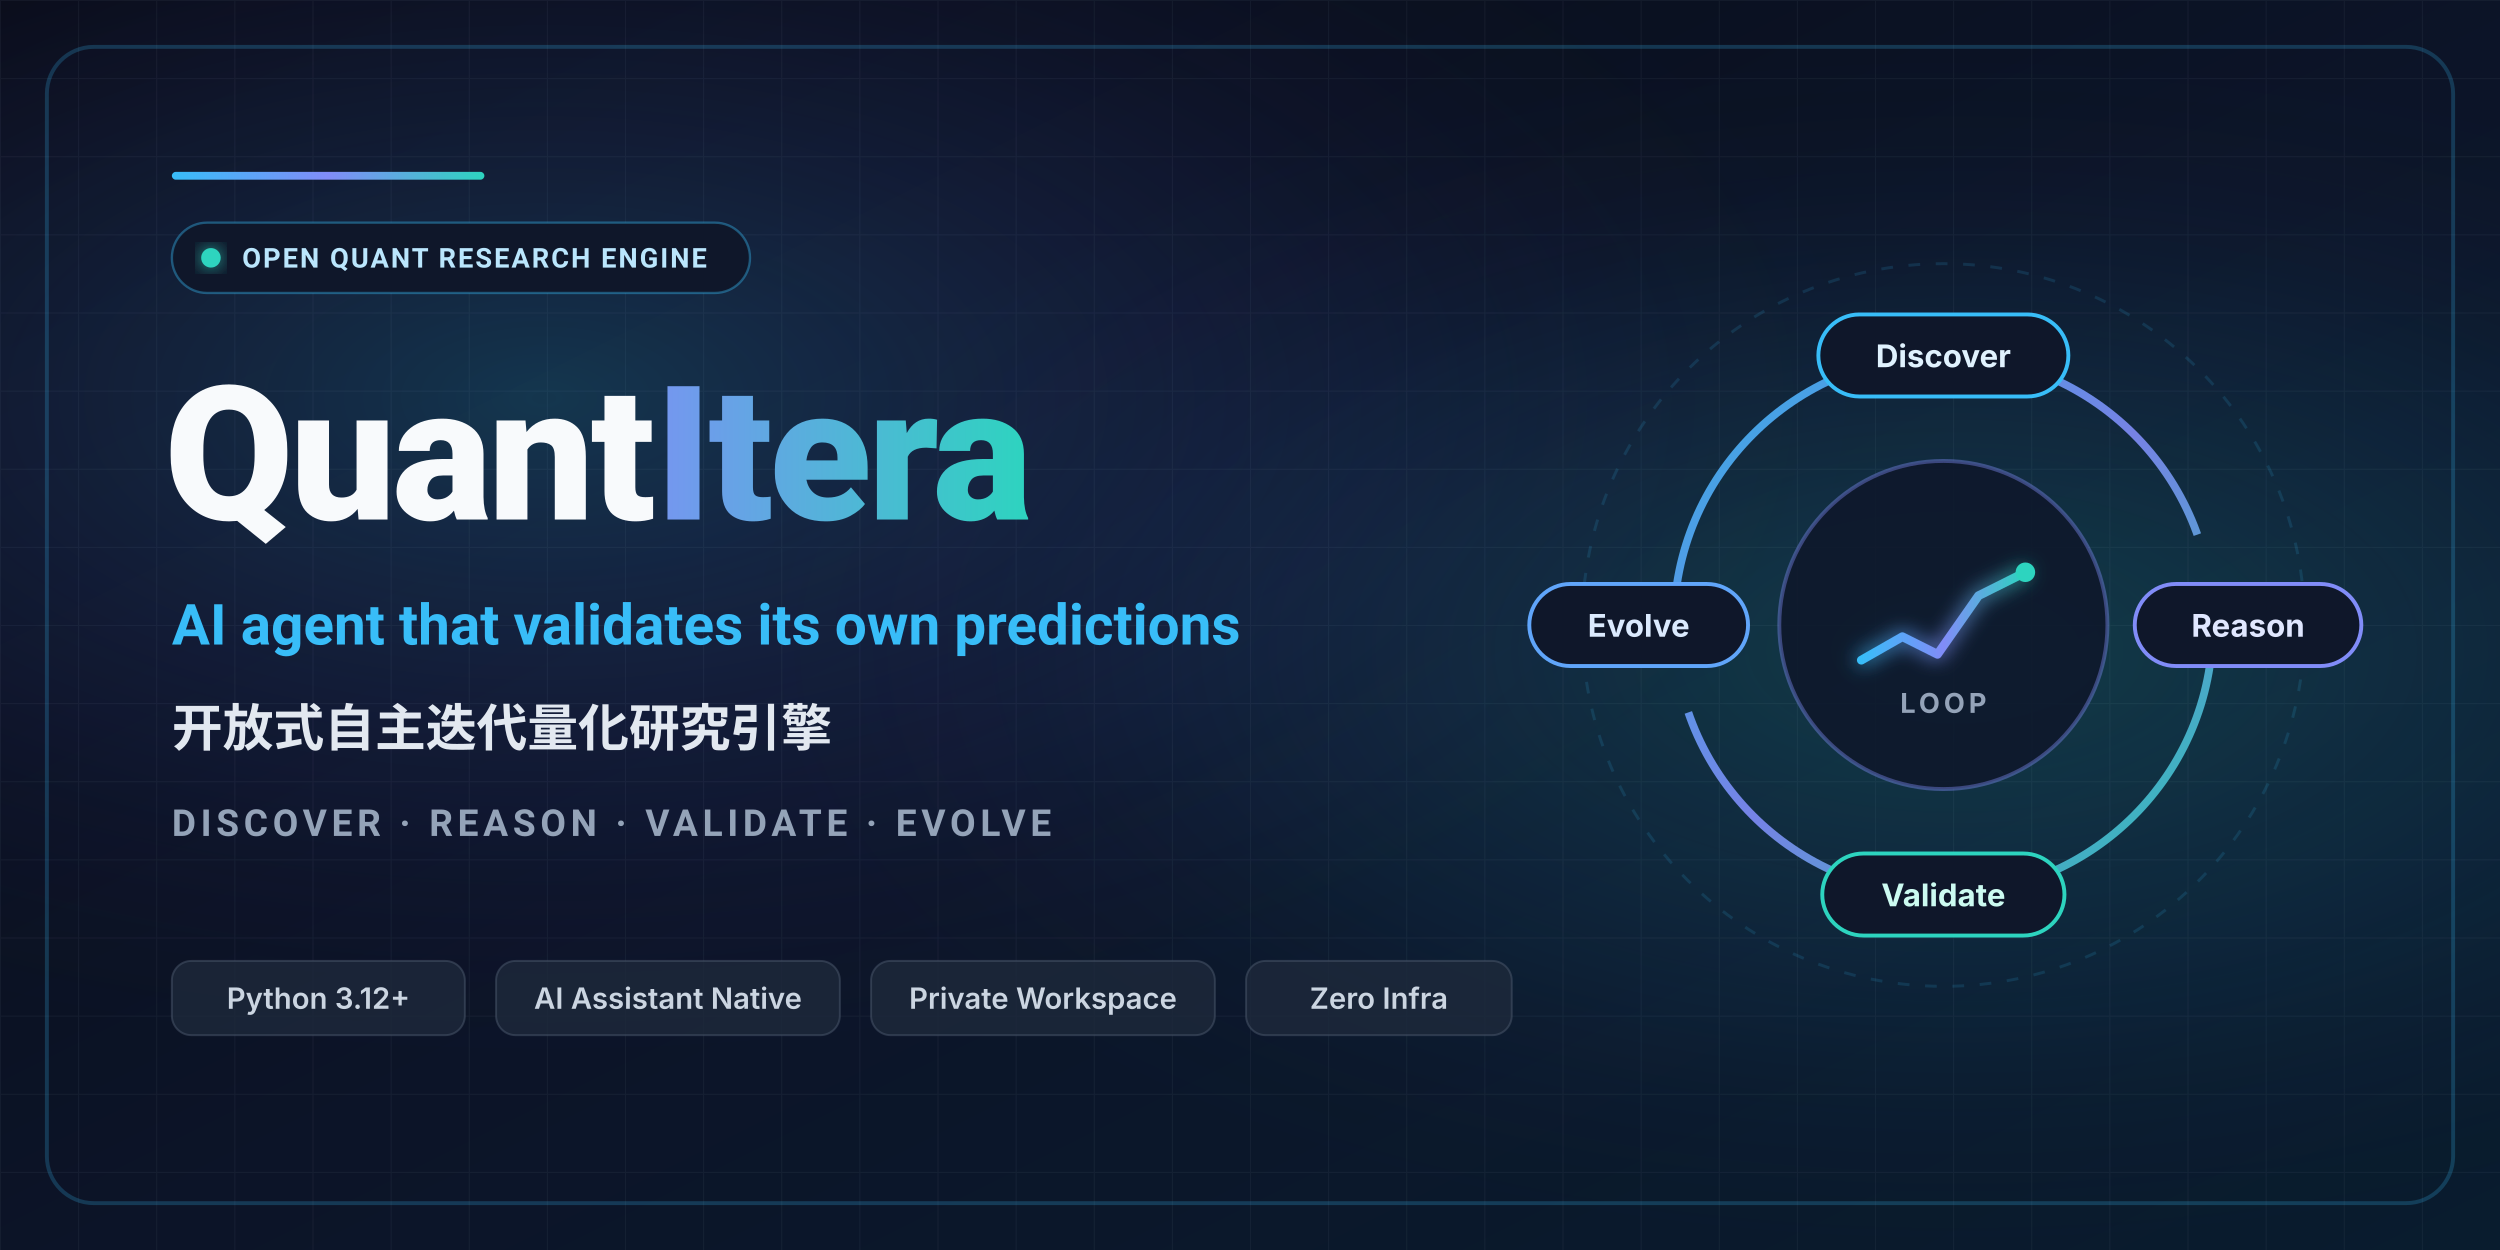
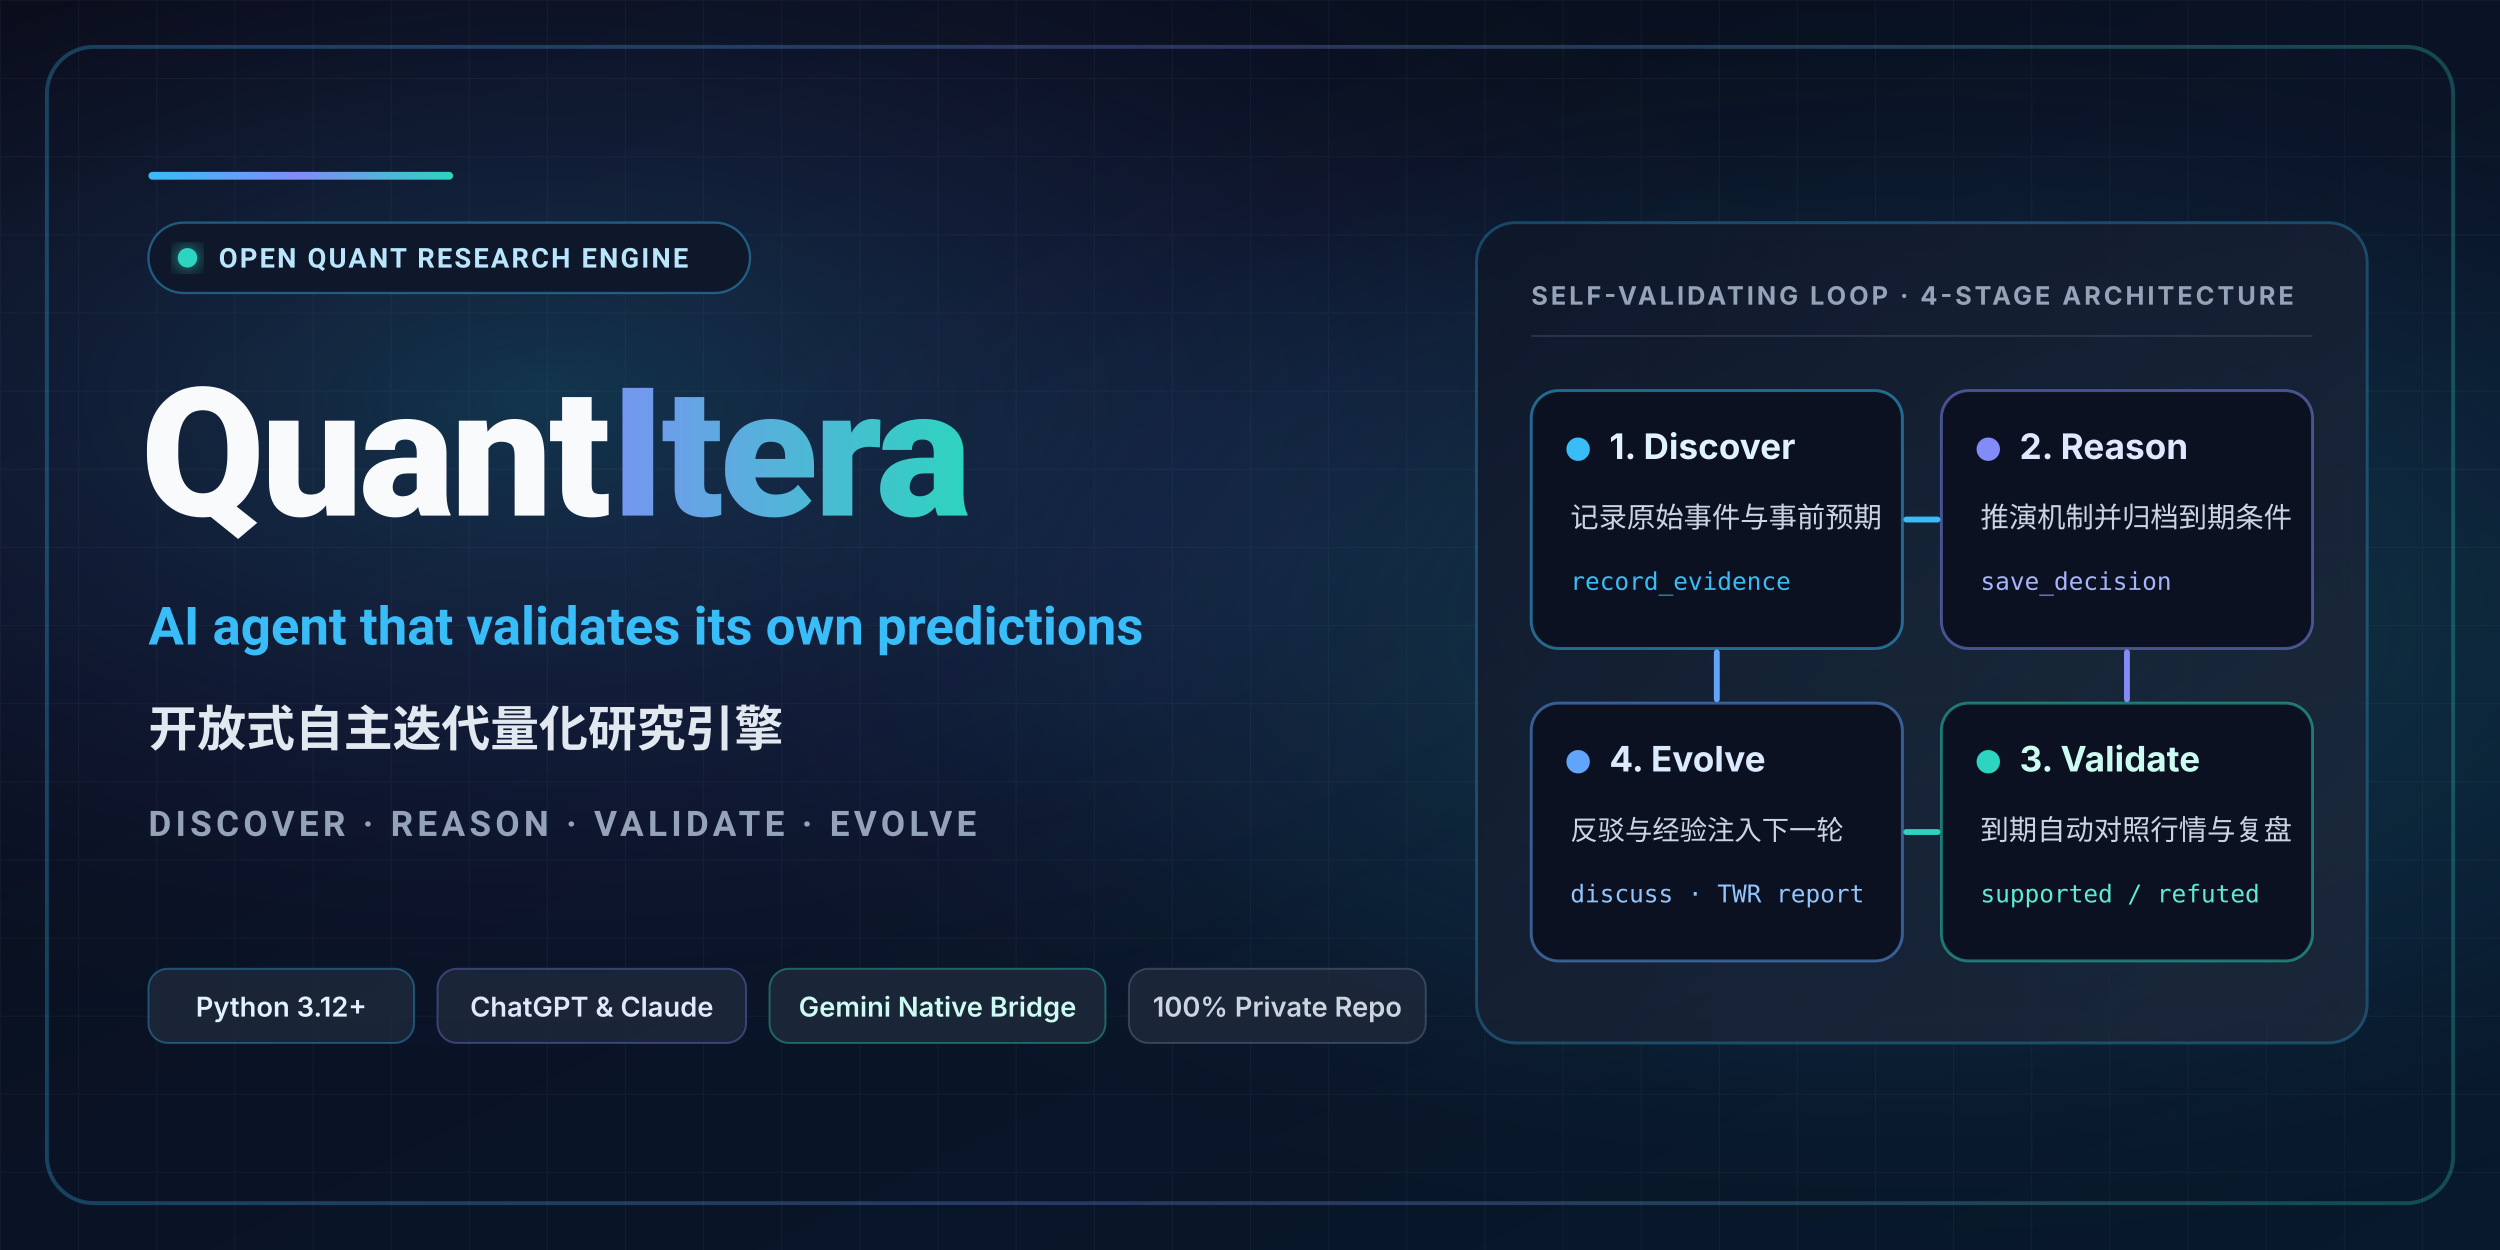
<svg xmlns="http://www.w3.org/2000/svg" viewBox="0 0 1280 640" width="1280" height="640" role="img" aria-label="QuantItera — AI agent that validates its own predictions">
  <defs>
    <linearGradient id="bg" x1="0%" y1="0%" x2="100%" y2="100%">
-       <stop offset="0%" stop-color="#070B14" />
-       <stop offset="52%" stop-color="#0C1428" />
-       <stop offset="100%" stop-color="#091C2E" />
+       <stop offset="0%" stop-color="#060A12" />
+       <stop offset="50%" stop-color="#0A1326" />
+       <stop offset="100%" stop-color="#07192B" />
    </linearGradient>
    <radialGradient id="glowLeft" cx="22%" cy="32%" r="55%">
      <stop offset="0%" stop-color="#38BDF8" stop-opacity="0.22" />
      <stop offset="60%" stop-color="#6366F1" stop-opacity="0.06" />
-       <stop offset="100%" stop-color="#070B14" stop-opacity="0" />
+       <stop offset="100%" stop-color="#060A12" stop-opacity="0" />
    </radialGradient>
-     <radialGradient id="glowRight" cx="78%" cy="52%" r="50%">
+     <radialGradient id="glowRight" cx="76%" cy="50%" r="52%">
      <stop offset="0%" stop-color="#2DD4BF" stop-opacity="0.20" />
-       <stop offset="60%" stop-color="#38BDF8" stop-opacity="0.05" />
-       <stop offset="100%" stop-color="#070B14" stop-opacity="0" />
+       <stop offset="60%" stop-color="#38BDF8" stop-opacity="0.06" />
+       <stop offset="100%" stop-color="#060A12" stop-opacity="0" />
    </radialGradient>
    <linearGradient id="accent" x1="0%" y1="0%" x2="100%" y2="0%">
      <stop offset="0%" stop-color="#38BDF8" />
      <stop offset="50%" stop-color="#818CF8" />
      <stop offset="100%" stop-color="#2DD4BF" />
    </linearGradient>
-     <linearGradient id="loopStroke" x1="0%" y1="0%" x2="100%" y2="100%">
-       <stop offset="0%" stop-color="#38BDF8" />
-       <stop offset="50%" stop-color="#818CF8" />
-       <stop offset="100%" stop-color="#2DD4BF" />
+     <linearGradient id="cardGrad" x1="0%" y1="0%" x2="100%" y2="100%">
+       <stop offset="0%" stop-color="#0F172A" stop-opacity="0.92" />
+       <stop offset="100%" stop-color="#1E293B" stop-opacity="0.75" />
    </linearGradient>
    <pattern id="grid" width="40" height="40" patternUnits="userSpaceOnUse">
-       <path d="M 40 0 L 0 0 0 40" fill="none" stroke="#94A3B8" stroke-opacity="0.07" stroke-width="1" />
+       <path d="M 40 0 L 0 0 0 40" fill="none" stroke="#94A3B8" stroke-opacity="0.06" stroke-width="1" />
    </pattern>
    <filter id="softGlow" x="-30%" y="-30%" width="160%" height="160%">
      <feGaussianBlur stdDeviation="5" result="blur" />
      <feMerge>
        <feMergeNode in="blur" />
        <feMergeNode in="SourceGraphic" />
      </feMerge>
    </filter>
  </defs>
  <rect width="1280" height="640" fill="url(#bg)" />
  <rect width="1280" height="640" fill="url(#grid)" />
  <rect width="1280" height="640" fill="url(#glowLeft)" />
  <rect width="1280" height="640" fill="url(#glowRight)" />
-   <rect x="24" y="24" width="1232" height="592" rx="24" fill="none" stroke="#38BDF8" stroke-opacity="0.22" stroke-width="2" />
-   <rect x="88" y="88" width="160" height="4" rx="2" fill="url(#accent)" />
-   <g transform="translate(88, 114)">
-     <rect width="296" height="36" rx="18" fill="#0F172A" stroke="#38BDF8" stroke-opacity="0.38" stroke-width="1.2" />
+   <rect x="24" y="24" width="1232" height="592" rx="24" fill="none" stroke="url(#accent)" stroke-opacity="0.28" stroke-width="2" />
+   <rect x="76" y="88" width="156" height="4" rx="2" fill="url(#accent)" />
+   <g transform="translate(76, 114)">
+     <rect width="308" height="36" rx="18" fill="#0F172A" stroke="#38BDF8" stroke-opacity="0.4" stroke-width="1.2" />
    <circle cx="20" cy="18" r="5" fill="#2DD4BF" filter="url(#softGlow)" />
-     <text x="36" y="23" font-family="-apple-system, BlinkMacSystemFont, 'Segoe UI', Roboto, Helvetica, Arial, sans-serif" font-size="14" font-weight="600" letter-spacing="1" fill="#BAE6FD">OPEN QUANT RESEARCH ENGINE</text>
+     <text x="36" y="23" font-family="-apple-system, BlinkMacSystemFont, 'Segoe UI', Roboto, Helvetica, Arial, sans-serif" font-size="14" font-weight="700" letter-spacing="1.1" fill="#BAE6FD">OPEN QUANT RESEARCH ENGINE</text>
  </g>
-   <text x="84" y="266" font-family="-apple-system, BlinkMacSystemFont, 'Segoe UI', Roboto, Helvetica, Arial, sans-serif" font-size="96" font-weight="800" letter-spacing="-1.8" fill="#F8FAFC">Quant<tspan fill="url(#accent)">Itera</tspan>
+   <text x="72" y="264" font-family="-apple-system, BlinkMacSystemFont, 'Segoe UI', Roboto, Helvetica, Arial, sans-serif" font-size="92" font-weight="800" letter-spacing="-1.8" fill="#F8FAFC">Quant<tspan fill="url(#accent)">Itera</tspan>
  </text>
-   <text x="88" y="330" font-family="-apple-system, BlinkMacSystemFont, 'Segoe UI', Roboto, Helvetica, Arial, sans-serif" font-size="29" font-weight="700" fill="#38BDF8">AI agent that validates its own predictions</text>
-   <text x="88" y="382" font-family="'PingFang SC', 'Microsoft YaHei', -apple-system, BlinkMacSystemFont, 'Segoe UI', sans-serif" font-size="26" font-weight="600" fill="#E2E8F0">开放式自主迭代量化研究引擎</text>
-   <text x="88" y="428" font-family="-apple-system, BlinkMacSystemFont, 'Segoe UI', Roboto, Helvetica, Arial, sans-serif" font-size="19" font-weight="600" letter-spacing="2.4" fill="#94A3B8">DISCOVER · REASON · VALIDATE · EVOLVE</text>
-   <g transform="translate(88, 492)" font-family="-apple-system, BlinkMacSystemFont, 'Segoe UI', 'PingFang SC', 'Microsoft YaHei', sans-serif" font-size="15" font-weight="600">
-     <rect x="0" y="0" width="150" height="38" rx="10" fill="#1E293B" fill-opacity="0.78" stroke="#475569" stroke-opacity="0.55" />
-     <text x="75" y="24.5" text-anchor="middle" fill="#CBD5E1">Python 3.12+</text>
-     <rect x="166" y="0" width="176" height="38" rx="10" fill="#1E293B" fill-opacity="0.78" stroke="#475569" stroke-opacity="0.55" />
-     <text x="254" y="24.5" text-anchor="middle" fill="#CBD5E1">AI Assistant Native</text>
-     <rect x="358" y="0" width="176" height="38" rx="10" fill="#1E293B" fill-opacity="0.78" stroke="#475569" stroke-opacity="0.55" />
-     <text x="446" y="24.5" text-anchor="middle" fill="#CBD5E1">Private Workspace</text>
-     <rect x="550" y="0" width="136" height="38" rx="10" fill="#1E293B" fill-opacity="0.78" stroke="#475569" stroke-opacity="0.55" />
-     <text x="618" y="24.5" text-anchor="middle" fill="#CBD5E1">Zero Infra</text>
+   <text x="76" y="330" font-family="-apple-system, BlinkMacSystemFont, 'Segoe UI', Roboto, Helvetica, Arial, sans-serif" font-size="27" font-weight="700" fill="#38BDF8">AI agent that validates its own predictions</text>
+   <text x="76" y="382" font-family="'PingFang SC', 'Microsoft YaHei', -apple-system, BlinkMacSystemFont, 'Segoe UI', sans-serif" font-size="25" font-weight="600" fill="#E2E8F0">开放式自主迭代量化研究引擎</text>
+   <text x="76" y="428" font-family="-apple-system, BlinkMacSystemFont, 'Segoe UI', Roboto, Helvetica, Arial, sans-serif" font-size="18" font-weight="600" letter-spacing="2.2" fill="#94A3B8">DISCOVER · REASON · VALIDATE · EVOLVE</text>
+   <g transform="translate(76, 496)" font-family="-apple-system, BlinkMacSystemFont, 'Segoe UI', 'PingFang SC', 'Microsoft YaHei', sans-serif" font-size="14" font-weight="600">
+     <rect x="0" y="0" width="136" height="38" rx="10" fill="#1E293B" fill-opacity="0.82" stroke="#38BDF8" stroke-opacity="0.35" />
+     <text x="68" y="24.5" text-anchor="middle" fill="#E0F2FE">Python 3.12+</text>
+     <rect x="148" y="0" width="158" height="38" rx="10" fill="#1E293B" fill-opacity="0.82" stroke="#818CF8" stroke-opacity="0.35" />
+     <text x="227" y="24.5" text-anchor="middle" fill="#E0E7FF">ChatGPT &amp; Claude</text>
+     <rect x="318" y="0" width="172" height="38" rx="10" fill="#1E293B" fill-opacity="0.82" stroke="#2DD4BF" stroke-opacity="0.4" />
+     <text x="404" y="24.5" text-anchor="middle" fill="#CCFBF1">Gemini Native Bridge</text>
+     <rect x="502" y="0" width="152" height="38" rx="10" fill="#1E293B" fill-opacity="0.82" stroke="#64748B" stroke-opacity="0.45" />
+     <text x="578" y="24.5" text-anchor="middle" fill="#CBD5E1">100% Private Repo</text>
  </g>
-   <g transform="translate(995, 320)">
-     <circle cx="0" cy="0" r="185" fill="none" stroke="#38BDF8" stroke-opacity="0.14" stroke-width="1.5" stroke-dasharray="6 8" />
-     <circle cx="0" cy="0" r="138" fill="none" stroke="url(#loopStroke)" stroke-width="4" stroke-opacity="0.9" stroke-dasharray="172 44" />
-     <circle cx="0" cy="0" r="84" fill="#0F172A" fill-opacity="0.86" stroke="#818CF8" stroke-opacity="0.4" stroke-width="2" />
-     <path d="M -42 18 L -21 6 L -3 15 L 18 -15 L 42 -27" fill="none" stroke="url(#accent)" stroke-width="4.5" stroke-linecap="round" stroke-linejoin="round" filter="url(#softGlow)" />
-     <circle cx="42" cy="-27" r="5" fill="#2DD4BF" />
-     <text x="0" y="45" text-anchor="middle" font-family="-apple-system, BlinkMacSystemFont, 'Segoe UI', sans-serif" font-size="14" font-weight="700" letter-spacing="2" fill="#94A3B8">LOOP</text>
-     <g transform="translate(0, -138)">
-       <rect x="-64" y="-21" width="128" height="42" rx="21" fill="#0F172A" stroke="#38BDF8" stroke-width="2" />
-       <text x="0" y="6" text-anchor="middle" font-family="-apple-system, BlinkMacSystemFont, 'Segoe UI', sans-serif" font-size="16" font-weight="700" fill="#E0F2FE">Discover</text>
+   <g transform="translate(756, 114)">
+     <rect x="0" y="0" width="456" height="420" rx="20" fill="url(#cardGrad)" stroke="#38BDF8" stroke-opacity="0.28" stroke-width="1.5" />
+     <text x="28" y="42" font-family="-apple-system, BlinkMacSystemFont, 'Segoe UI', sans-serif" font-size="13" font-weight="700" letter-spacing="1.5" fill="#94A3B8">SELF-VALIDATING LOOP · 4-STAGE ARCHITECTURE</text>
+     <line x1="28" y1="58" x2="428" y2="58" stroke="#334155" stroke-opacity="0.7" stroke-width="1" />
+     <g transform="translate(28, 86)">
+       <rect width="190" height="132" rx="14" fill="#0B1120" stroke="#38BDF8" stroke-opacity="0.5" stroke-width="1.5" />
+       <circle cx="24" cy="30" r="6" fill="#38BDF8" />
+       <text x="40" y="35" font-family="-apple-system, BlinkMacSystemFont, 'Segoe UI', sans-serif" font-size="18" font-weight="700" fill="#E0F2FE">1. Discover</text>
+       <text x="20" y="70" font-family="'PingFang SC', 'Microsoft YaHei', sans-serif" font-size="14.5" fill="#CBD5E1">记录原始事件与事前预期</text>
+       <text x="20" y="102" font-family="Consolas, monospace" font-size="12.5" fill="#38BDF8">record_evidence</text>
    </g>
-     <g transform="translate(156, 0)">
-       <rect x="-58" y="-21" width="116" height="42" rx="21" fill="#0F172A" stroke="#818CF8" stroke-width="2" />
-       <text x="0" y="6" text-anchor="middle" font-family="-apple-system, BlinkMacSystemFont, 'Segoe UI', sans-serif" font-size="16" font-weight="700" fill="#E0E7FF">Reason</text>
+     <g transform="translate(238, 86)">
+       <rect width="190" height="132" rx="14" fill="#0B1120" stroke="#818CF8" stroke-opacity="0.5" stroke-width="1.5" />
+       <circle cx="24" cy="30" r="6" fill="#818CF8" />
+       <text x="40" y="35" font-family="-apple-system, BlinkMacSystemFont, 'Segoe UI', sans-serif" font-size="18" font-weight="700" fill="#E0E7FF">2. Reason</text>
+       <text x="20" y="70" font-family="'PingFang SC', 'Microsoft YaHei', sans-serif" font-size="14.5" fill="#CBD5E1">推演机制并归档到期条件</text>
+       <text x="20" y="102" font-family="Consolas, monospace" font-size="12.5" fill="#A5B4FC">save_decision</text>
    </g>
-     <g transform="translate(0, 138)">
-       <rect x="-62" y="-21" width="124" height="42" rx="21" fill="#0F172A" stroke="#2DD4BF" stroke-width="2" />
-       <text x="0" y="6" text-anchor="middle" font-family="-apple-system, BlinkMacSystemFont, 'Segoe UI', sans-serif" font-size="16" font-weight="700" fill="#CCFBF1">Validate</text>
+     <g transform="translate(238, 246)">
+       <rect width="190" height="132" rx="14" fill="#0B1120" stroke="#2DD4BF" stroke-opacity="0.5" stroke-width="1.5" />
+       <circle cx="24" cy="30" r="6" fill="#2DD4BF" />
+       <text x="40" y="35" font-family="-apple-system, BlinkMacSystemFont, 'Segoe UI', sans-serif" font-size="18" font-weight="700" fill="#CCFBF1">3. Validate</text>
+       <text x="20" y="70" font-family="'PingFang SC', 'Microsoft YaHei', sans-serif" font-size="14.5" fill="#CBD5E1">到期自动对照行情与复盘</text>
+       <text x="20" y="102" font-family="Consolas, monospace" font-size="12.5" fill="#5EEAD4">supported / refuted</text>
    </g>
-     <g transform="translate(-156, 0)">
-       <rect x="-56" y="-21" width="112" height="42" rx="21" fill="#0F172A" stroke="#60A5FA" stroke-width="2" />
-       <text x="0" y="6" text-anchor="middle" font-family="-apple-system, BlinkMacSystemFont, 'Segoe UI', sans-serif" font-size="16" font-weight="700" fill="#DBEAFE">Evolve</text>
+     <g transform="translate(28, 246)">
+       <rect width="190" height="132" rx="14" fill="#0B1120" stroke="#60A5FA" stroke-opacity="0.5" stroke-width="1.5" />
+       <circle cx="24" cy="30" r="6" fill="#60A5FA" />
+       <text x="40" y="35" font-family="-apple-system, BlinkMacSystemFont, 'Segoe UI', sans-serif" font-size="18" font-weight="700" fill="#DBEAFE">4. Evolve</text>
+       <text x="20" y="70" font-family="'PingFang SC', 'Microsoft YaHei', sans-serif" font-size="14" fill="#CBD5E1">反驳与经验注入下一轮</text>
+       <text x="20" y="102" font-family="Consolas, monospace" font-size="12.5" fill="#93C5FD">discuss · TWR report</text>
    </g>
+     <path d="M 220 152 L 236 152" stroke="#38BDF8" stroke-width="3" stroke-linecap="round" />
+     <path d="M 333 220 L 333 244" stroke="#818CF8" stroke-width="3" stroke-linecap="round" />
+     <path d="M 236 312 L 220 312" stroke="#2DD4BF" stroke-width="3" stroke-linecap="round" />
+     <path d="M 123 244 L 123 220" stroke="#60A5FA" stroke-width="3" stroke-linecap="round" />
  </g>
</svg>
